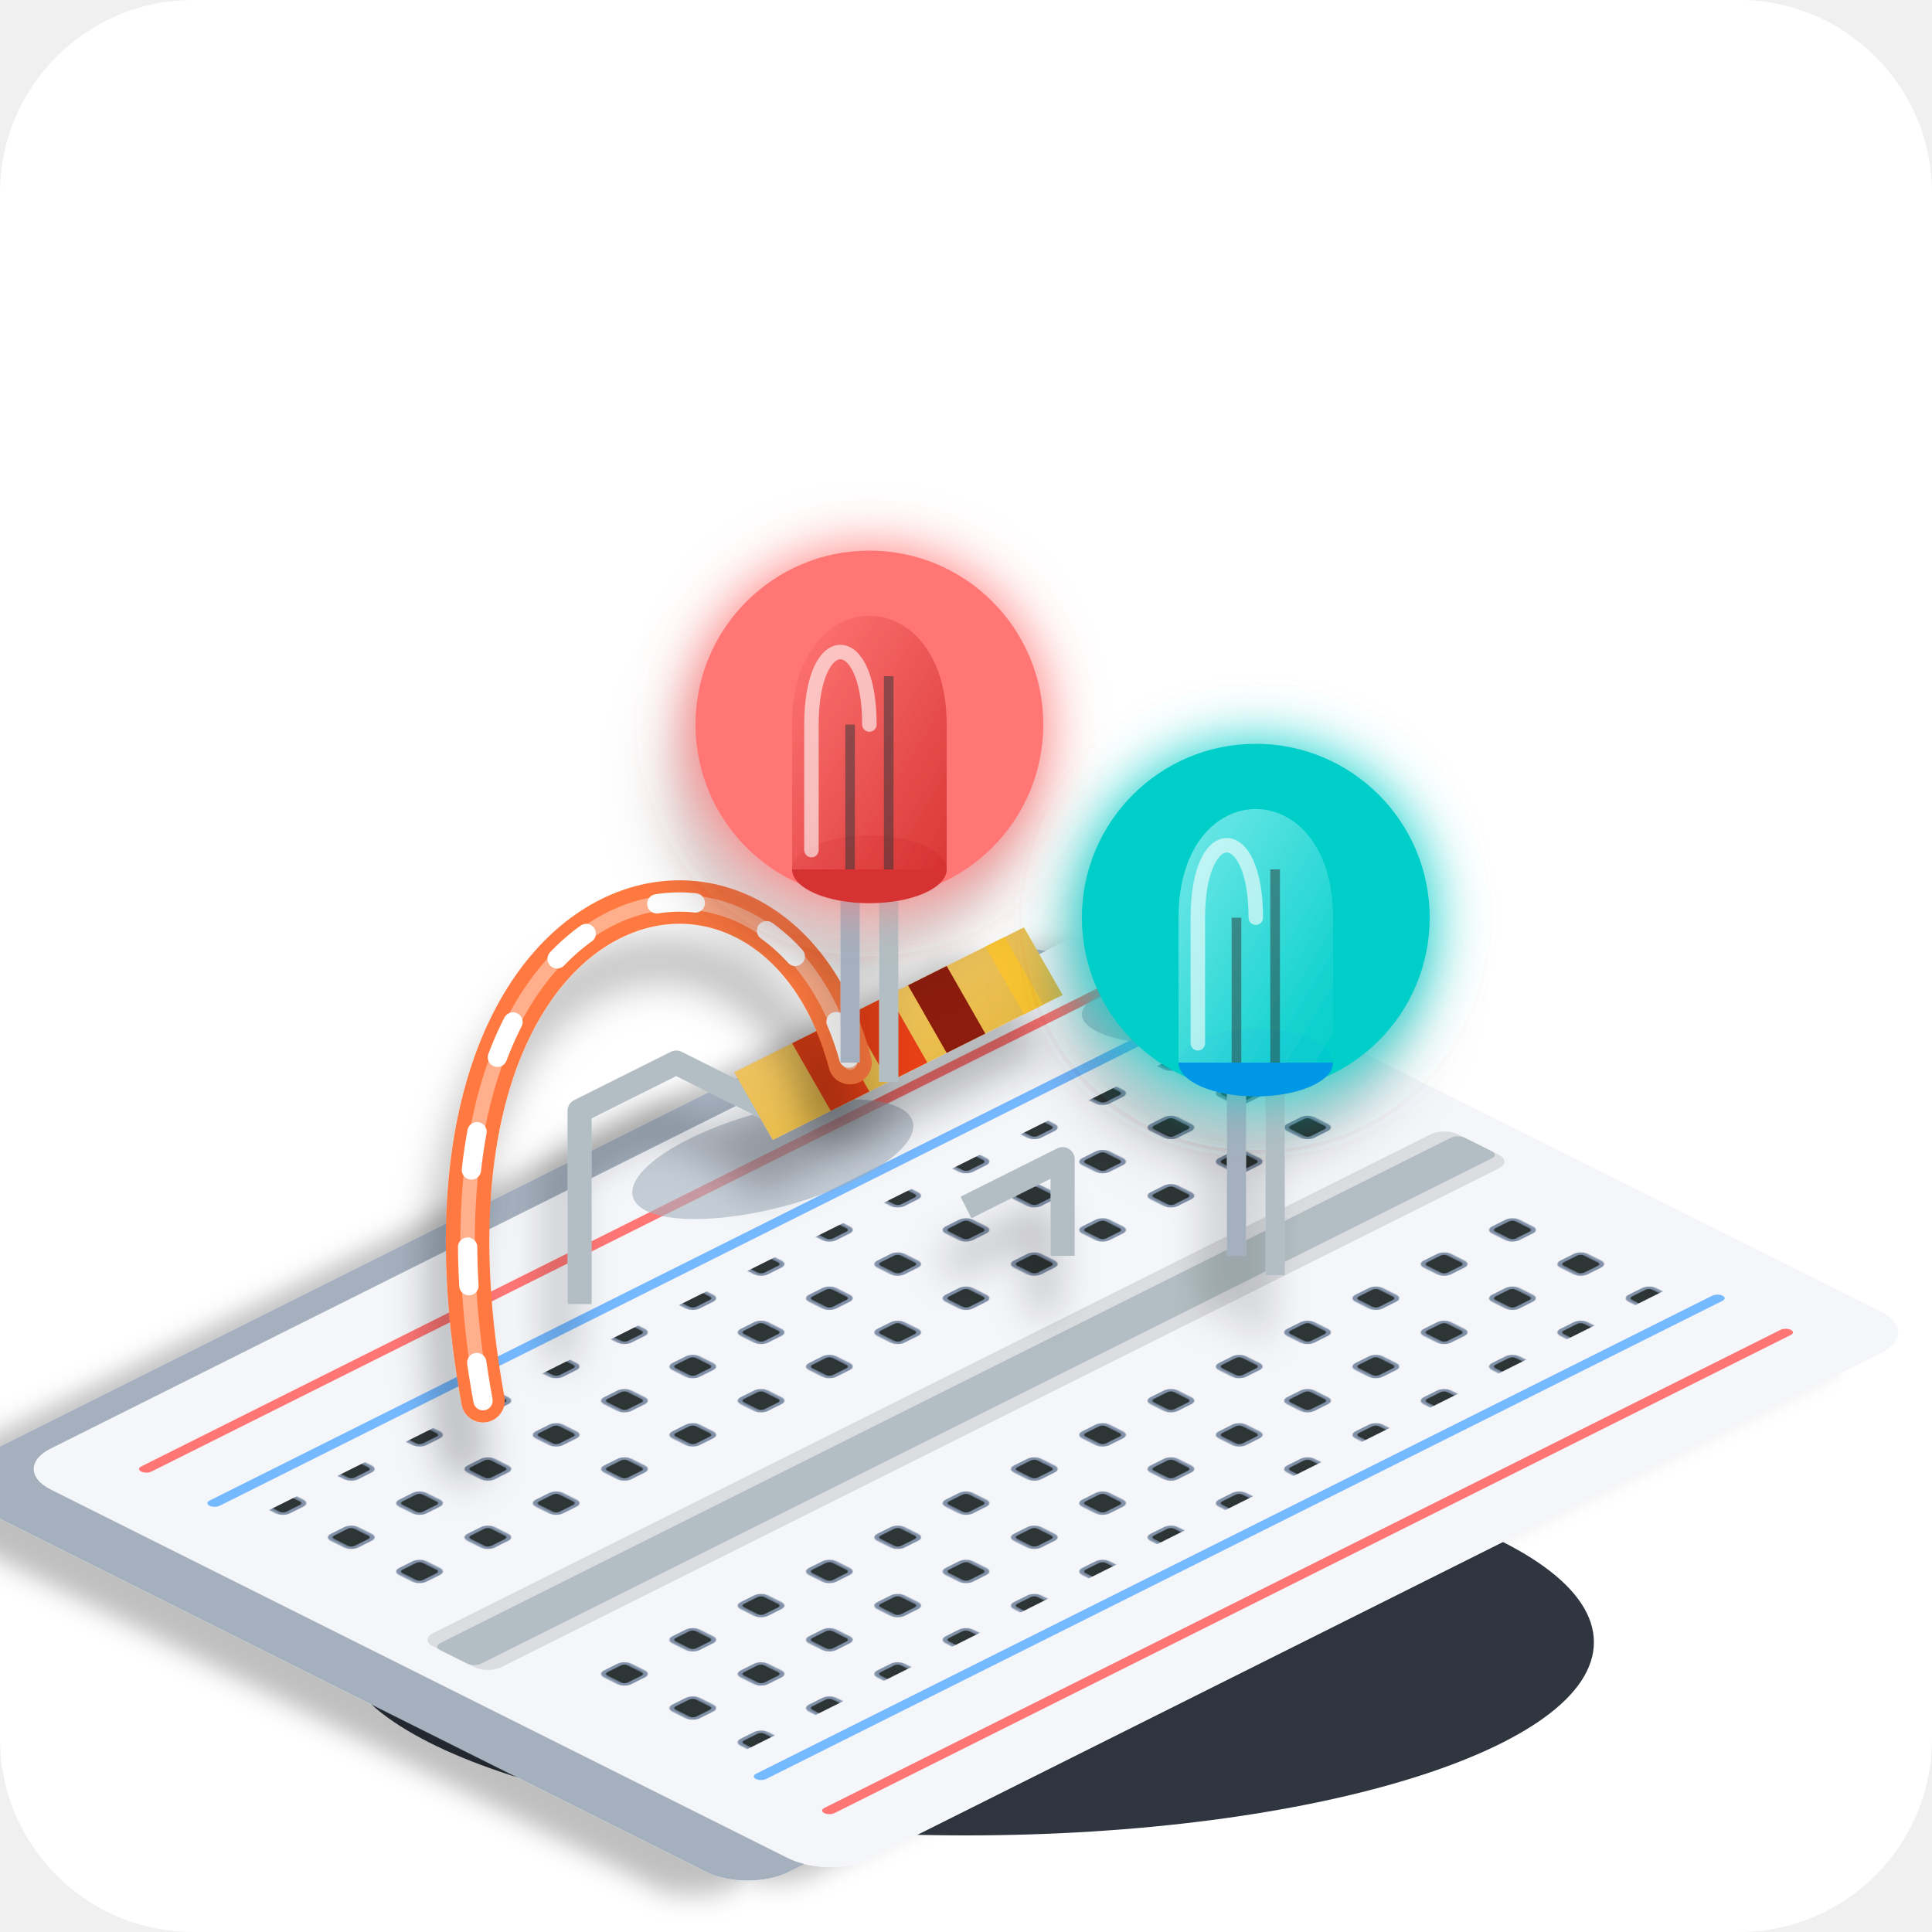
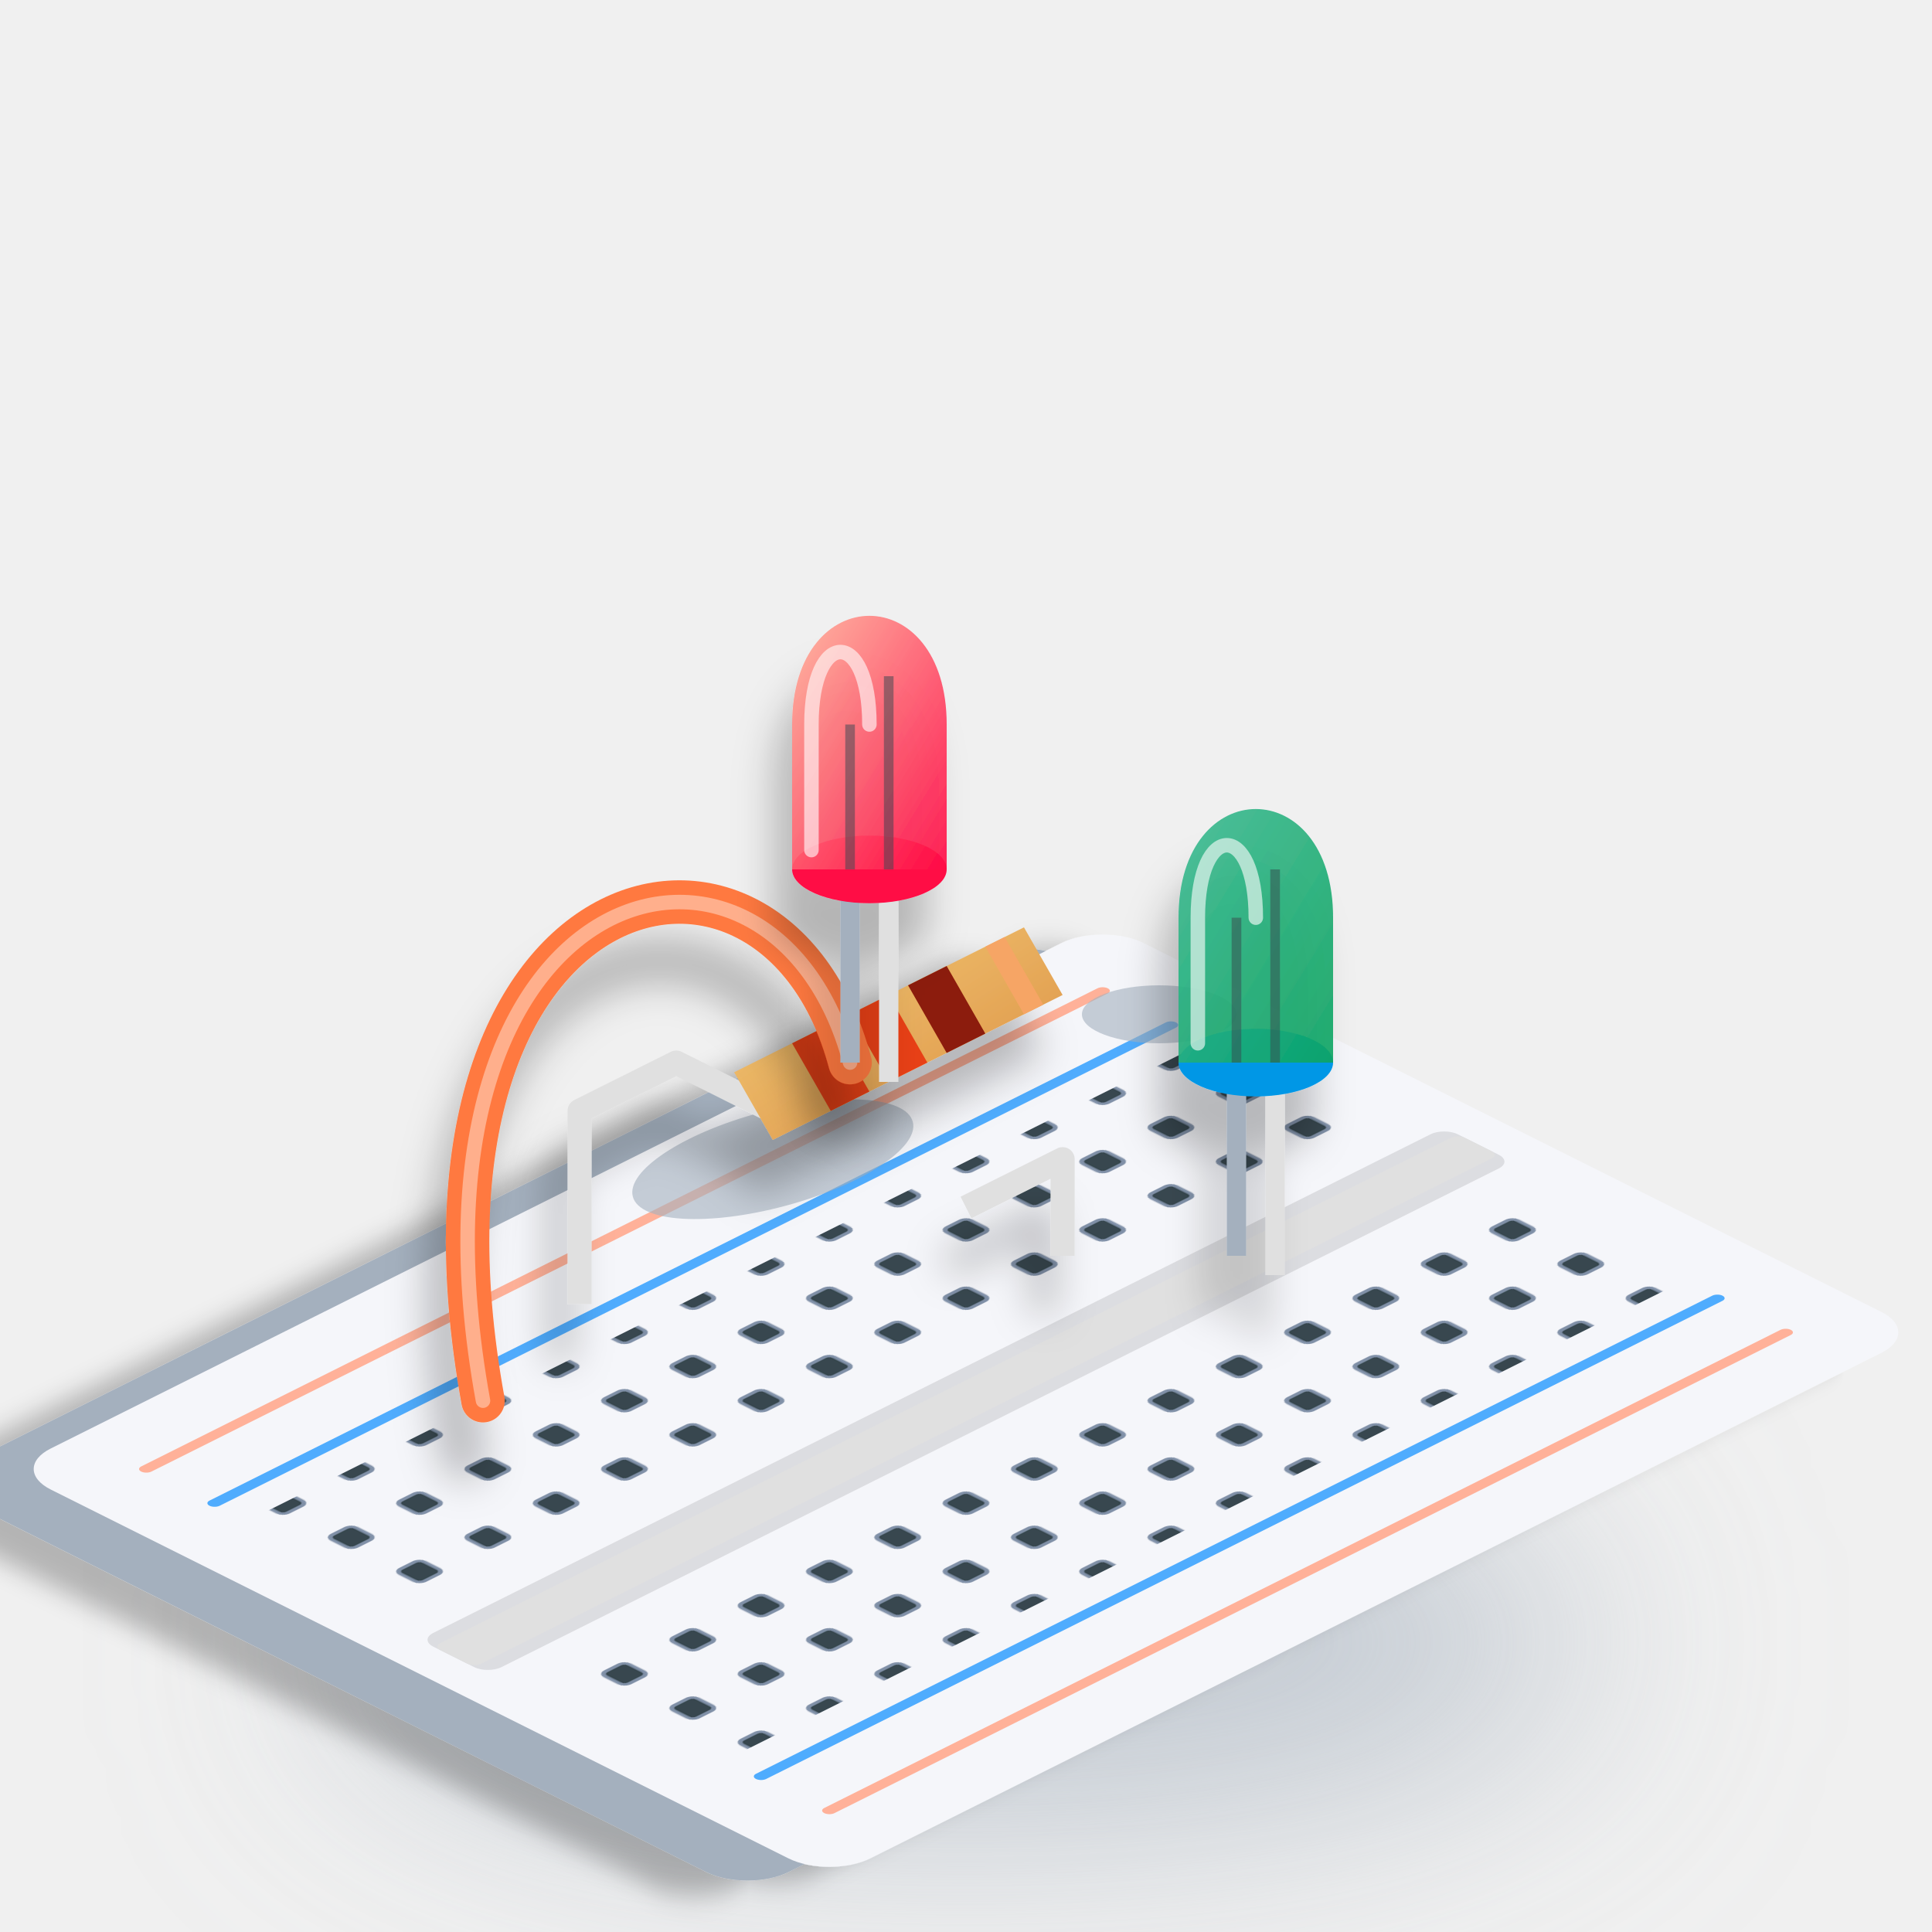
<svg xmlns="http://www.w3.org/2000/svg" viewBox="0 0 200 200" width="100%" height="100%">
  <defs>
+     <filter id="textbookShadowBlur" x="-50%" y="-50%" width="200%" height="200%">
+       <feGaussianBlur in="SourceGraphic" stdDeviation="12" />
+     </filter>
    <style>
-       /* 1. Alternating LED Blinks */
-       .led-red-glow {
-         animation: blinkRed 2s steps(1) infinite;
-         transform-origin: 90px 75px;
+ 
+       svg {
+         background: radial-gradient(circle at center, #ffffff 0%, #f1f3f5 100%);
+         /* Ensure it covers the full viewport without being constrained by viewBox layout */
+         width: 100vw;
+         height: 100vh;
+         margin: 0;
+         padding: 0;
+         overflow: hidden;
      }
-       .led-cyan-glow {
-         animation: blinkCyan 2s steps(1) infinite;
-         transform-origin: 130px 95px;
+     
+       /* --- 5s NARRATIVE ANIMATION SEQUENCE --- */
+       /* Story: 
+          0-1s: Board powers up (LEDs blink on).
+          1-2.5s: Data current flows through the traces.
+          2.5-4s: The CPU processes the data (glows/pulses).
+          4-5s: Power down to idle state.
+       */
+ 
+       /* 1. LEDs Power Up */
+       .led-red-glow, .led-cyan-glow { transform-origin: center; opacity: 0; }
+       @keyframes powerUpLED {
+         0%, 5% { opacity: 0; transform: scale(0.5); }
+         10%, 80% { opacity: 0.9; transform: scale(1.1); }
+         85%, 100% { opacity: 0; transform: scale(0.5); }
      }

-       @keyframes blinkRed {
-         0%, 49% { opacity: 0.9; transform: scale(1.1); } /* ON */
-         50%, 100% { opacity: 0.1; transform: scale(0.9); } /* OFF */
+       /* 2. Data Flowing (Electron Traces) */
+       .current-flow {
+         stroke-dasharray: 4 8;
+         stroke-dashoffset: 24;
+         opacity: 0;
      }
-       @keyframes blinkCyan {
-         0%, 49% { opacity: 0.1; transform: scale(0.9); } /* OFF */
-         50%, 100% { opacity: 0.9; transform: scale(1.1); } /* ON */
+       @keyframes flowData {
+         0%, 15% { opacity: 0; stroke-dashoffset: 24; }
+         20% { opacity: 1; stroke-dashoffset: 24; }
+         60%, 80% { opacity: 1; stroke-dashoffset: -24; }
+         85%, 100% { opacity: 0; }
      }

-       /* 2. Visualizing Current Flow through the wire */
-       .current-flow {
-         stroke-dasharray: 4 8;
-         animation: flowElectrons 1s linear infinite;
+       /* 3. Central Processors (The Resistor looking things) processing */
+       .cpu-process { }
+       @keyframes processCPU {
+         0%, 50% { filter: brightness(1); transform: scale(1); }
+         55%, 65%, 75% { filter: brightness(1.5) drop-shadow(0 0 5px #ffb199); transform: scale(1.05); }
+         60%, 70% { filter: brightness(1); transform: scale(1); }
+         85%, 100% { filter: brightness(1); transform: scale(1); }
      }

-       @keyframes flowElectrons {
-         0% { stroke-dashoffset: 24; }
-         100% { stroke-dashoffset: 0; } /* Moves dots along the path */
+       /* 4. Subtle Hover for the whole board */
+       .board-assembly { transform-origin: 100px 145px; }
+       @keyframes premiumHover {
+         0%, 100% { transform: translateY(0px) rotateX(0deg); }
+         40%, 60% { transform: translateY(-5px) rotateX(2deg); }
      }

-       /* 3. Subtle Hover for the whole board */
-       .board-assembly {
-         animation: premiumHover 6s ease-in-out infinite alternate;
-         transform-origin: 100px 145px;
+       /* 5. Floor Shadow Breathing */
+       .floor-shadow { transform-origin: 100px 170px; }
+       @keyframes shadowBreathe {
+         0%, 100% { transform: scale(1); opacity: 0.15; }
+         40%, 60% { transform: scale(1.05); opacity: 0.1; }
      }

-       @keyframes premiumHover {
-         0% { transform: translateY(0px); }
-         100% { transform: translateY(-4px); }
-       }
- 
-       /* 4. Floor Shadow Breathing */
-       .floor-shadow {
-         animation: shadowBreathe 6s ease-in-out infinite alternate;
-         transform-origin: 100px 170px;
-       }
- 
-       @keyframes shadowBreathe {
-         0% { transform: scale(1); opacity: 0.15; }
-         100% { transform: scale(1.05); opacity: 0.1; }
-       }
-     </style>
+       svg:hover .led-red-glow, svg:hover .led-cyan-glow { animation: powerUpLED 5s cubic-bezier(0.25, 1, 0.5, 1) forwards; }
+       svg:hover .current-flow { animation: flowData 5s linear forwards; }
+       svg:hover .resistor-group { animation: processCPU 5s ease-in-out forwards; transform-origin: 90px 110px; }
+       svg:hover .board-assembly { animation: premiumHover 5s ease-in-out forwards; }
+       svg:hover .floor-shadow { animation: shadowBreathe 5s ease-in-out forwards; }
+       </style>
    <linearGradient id="boardEdgeLeft" x1="0%" y1="0%" x2="0%" y2="100%">
      <stop offset="0%" stop-color="#dcdde1" />
      <stop offset="100%" stop-color="#a4b0be" />
    </linearGradient>
    <linearGradient id="boardEdgeRight" x1="0%" y1="0%" x2="0%" y2="100%">
      <stop offset="0%" stop-color="#a4b0be" />
      <stop offset="100%" stop-color="#7f8fa6" />
    </linearGradient>
    <linearGradient id="ledRed" x1="0%" y1="0%" x2="100%" y2="100%">
-       <stop offset="0%" stop-color="#ff7675" />
-       <stop offset="100%" stop-color="#d63031" />
+       <stop offset="0%" stop-color="#ffb199" />
+       <stop offset="100%" stop-color="#ff0844" />
    </linearGradient>
    <linearGradient id="ledCyan" x1="0%" y1="0%" x2="100%" y2="100%">
-       <stop offset="0%" stop-color="#81ecec" />
-       <stop offset="100%" stop-color="#00cec9" />
+       <stop offset="0%" stop-color="#3cba92" />
+       <stop offset="100%" stop-color="#0ba360" />
    </linearGradient>
    <linearGradient id="resistorBody" x1="0%" y1="0%" x2="100%" y2="100%">
      <stop offset="0%" stop-color="#f5cd79" />
-       <stop offset="100%" stop-color="#e1b12c" />
+       <stop offset="100%" stop-color="#da8d41" />
    </linearGradient>
    <filter id="neonGlow" x="-50%" y="-50%" width="200%" height="200%">
      <feGaussianBlur in="SourceGraphic" stdDeviation="3" result="blur" />
      <feMerge>
        <feMergeNode in="blur" />
        <feMergeNode in="SourceGraphic" />
      </feMerge>
    </filter>
    <filter id="softShadow" x="-50%" y="-50%" width="200%" height="200%">
      <feGaussianBlur in="SourceAlpha" stdDeviation="2" />
      <feOffset dx="-2" dy="6" result="offsetblur" />
      <feComponentTransfer>
        <feFuncA type="linear" slope="0.25" />
      </feComponentTransfer>
      <feMerge>
        <feMergeNode />
        <feMergeNode in="SourceGraphic" />
      </feMerge>
    </filter>
    <pattern id="holePattern" width="10" height="10" patternUnits="userSpaceOnUse">
      <rect x="3" y="3" width="4" height="4" rx="1" fill="#7f8fa6" />
-       <rect x="3.5" y="3.5" width="3" height="3" rx="0.5" fill="#2d3436" />
+       <rect x="3.5" y="3.5" width="3" height="3" rx="0.5" fill="#37474f" />
    </pattern>
  </defs>
-   <rect width="200" height="200" fill="#ffffff" rx="20" />
-   <ellipse cx="100" cy="170" rx="65" ry="20" fill="#2f3640" class="floor-shadow" />
+   <ellipse cx="100" cy="170" rx="65" ry="20" fill="#a4b0be" filter="url(#textbookShadowBlur)" opacity="0.6" class="floor-shadow" />
  <g class="board-assembly">
    <g transform="translate(100, 145) scale(1, 0.5) rotate(45)" filter="url(#softShadow)">
      <rect x="-60" y="-80" width="120" height="160" rx="6" fill="#a4b0be" transform="translate(-4, 8)" />
      <rect x="-60" y="-80" width="120" height="160" rx="6" fill="#f5f6fa" />
      <rect x="-5" y="-75" width="10" height="150" rx="2" fill="#dcdde1" />
-       <rect x="-3" y="-75" width="6" height="150" rx="1" fill="#b2bec3" />
-       <line x1="-50" y1="-70" x2="-50" y2="70" stroke="#ff7675" stroke-width="1.5" stroke-linecap="round" />
-       <line x1="-40" y1="-70" x2="-40" y2="70" stroke="#74b9ff" stroke-width="1.5" stroke-linecap="round" />
-       <line x1="40" y1="-70" x2="40" y2="70" stroke="#74b9ff" stroke-width="1.5" stroke-linecap="round" />
-       <line x1="50" y1="-70" x2="50" y2="70" stroke="#ff7675" stroke-width="1.5" stroke-linecap="round" />
+       <rect x="-3" y="-75" width="6" height="150" rx="1" fill="#e0e0e0" />
+       <line x1="-50" y1="-70" x2="-50" y2="70" stroke="#ffb199" stroke-width="1.5" stroke-linecap="round" />
+       <line x1="-40" y1="-70" x2="-40" y2="70" stroke="#4facfe" stroke-width="1.5" stroke-linecap="round" />
+       <line x1="40" y1="-70" x2="40" y2="70" stroke="#4facfe" stroke-width="1.5" stroke-linecap="round" />
+       <line x1="50" y1="-70" x2="50" y2="70" stroke="#ffb199" stroke-width="1.5" stroke-linecap="round" />
      <rect x="-35" y="-70" width="25" height="140" fill="url(#holePattern)" />
      <rect x="10" y="-70" width="25" height="140" fill="url(#holePattern)" />
    </g>
    <ellipse cx="80" cy="120" rx="15" ry="5" fill="#a4b0be" opacity="0.6" transform="rotate(-15 80 120)" />
    <ellipse cx="120" cy="105" rx="8" ry="3" fill="#a4b0be" opacity="0.6" />
-     <g filter="url(#softShadow)">
-       <path d="M 60 135 L 60 115 L 70 110 L 80 115" fill="none" stroke="#b2bec3" stroke-width="2.5" stroke-linejoin="round" />
-       <path d="M 100 125 L 110 120 L 110 130" fill="none" stroke="#b2bec3" stroke-width="2.5" stroke-linejoin="round" />
+     <g filter="url(#softShadow)" class="resistor-group">
+       <path d="M 60 135 L 60 115 L 70 110 L 80 115" fill="none" stroke="#e0e0e0" stroke-width="2.5" stroke-linejoin="round" />
+       <path d="M 100 125 L 110 120 L 110 130" fill="none" stroke="#e0e0e0" stroke-width="2.5" stroke-linejoin="round" />
      <polygon points="76,111 106,96 110,103 80,118" fill="url(#resistorBody)" />
      <polygon points="82,108 86,106 90,113 86,115" fill="#e84118" />
      <polygon points="88,105 92,103 96,110 92,112" fill="#e84118" />
      <polygon points="94,102 98,100 102,107 98,109" fill="#8c1c0b" />
-       <polygon points="102,98 104,97 108,104 106,105" fill="#fbc531" />
+       <polygon points="102,98 104,97 108,104 106,105" fill="#f6a565" />
    </g>
    <g filter="url(#softShadow)">
      <path d="M 50 145 C 40 90, 80 80, 88 110" fill="none" stroke="#ff793f" stroke-width="4.5" stroke-linecap="round" />
      <path d="M 50 145 C 40 90, 80 80, 88 110" fill="none" stroke="#ffffff" stroke-width="1.5" stroke-linecap="round" opacity="0.4" />
      <path d="M 50 145 C 40 90, 80 80, 88 110" fill="none" stroke="#ffffff" stroke-width="2" stroke-linecap="round" class="current-flow" />
    </g>
    <g filter="url(#softShadow)">
      <line x1="88" y1="110" x2="88" y2="90" stroke="#a4b0be" stroke-width="2" />
-       <line x1="92" y1="112" x2="92" y2="90" stroke="#b2bec3" stroke-width="2" />
-       <circle cx="90" cy="75" r="18" fill="#ff7675" filter="url(#neonGlow)" class="led-red-glow" />
-       <ellipse cx="90" cy="90" rx="8" ry="3.5" fill="#d63031" />
+       <line x1="92" y1="112" x2="92" y2="90" stroke="#e0e0e0" stroke-width="2" />
+       <circle cx="90" cy="75" r="18" fill="#ffb199" filter="url(#neonGlow)" class="led-red-glow" />
+       <ellipse cx="90" cy="90" rx="8" ry="3.5" fill="#ff0844" />
      <path d="M 82 90 L 82 75 C 82 60, 98 60, 98 75 L 98 90 Z" fill="url(#ledRed)" opacity="0.9" />
-       <line x1="88" y1="90" x2="88" y2="75" stroke="#2d3436" stroke-width="1" opacity="0.5" />
-       <line x1="92" y1="90" x2="92" y2="70" stroke="#2d3436" stroke-width="1" opacity="0.5" />
+       <line x1="88" y1="90" x2="88" y2="75" stroke="#37474f" stroke-width="1" opacity="0.5" />
+       <line x1="92" y1="90" x2="92" y2="70" stroke="#37474f" stroke-width="1" opacity="0.5" />
      <path d="M 84 88 L 84 75 C 84 65, 90 65, 90 75" fill="none" stroke="#ffffff" stroke-width="1.5" stroke-linecap="round" opacity="0.6" />
    </g>
    <g filter="url(#softShadow)">
      <line x1="128" y1="130" x2="128" y2="110" stroke="#a4b0be" stroke-width="2" />
-       <line x1="132" y1="132" x2="132" y2="110" stroke="#b2bec3" stroke-width="2" />
-       <circle cx="130" cy="95" r="18" fill="#00cec9" filter="url(#neonGlow)" class="led-cyan-glow" />
+       <line x1="132" y1="132" x2="132" y2="110" stroke="#e0e0e0" stroke-width="2" />
+       <circle cx="130" cy="95" r="18" fill="#0ba360" filter="url(#neonGlow)" class="led-cyan-glow" />
      <ellipse cx="130" cy="110" rx="8" ry="3.5" fill="#0097e6" />
      <path d="M 122 110 L 122 95 C 122 80, 138 80, 138 95 L 138 110 Z" fill="url(#ledCyan)" opacity="0.9" />
-       <line x1="128" y1="110" x2="128" y2="95" stroke="#2d3436" stroke-width="1" opacity="0.5" />
-       <line x1="132" y1="110" x2="132" y2="90" stroke="#2d3436" stroke-width="1" opacity="0.5" />
+       <line x1="128" y1="110" x2="128" y2="95" stroke="#37474f" stroke-width="1" opacity="0.5" />
+       <line x1="132" y1="110" x2="132" y2="90" stroke="#37474f" stroke-width="1" opacity="0.5" />
      <path d="M 124 108 L 124 95 C 124 85, 130 85, 130 95" fill="none" stroke="#ffffff" stroke-width="1.5" stroke-linecap="round" opacity="0.6" />
    </g>
  </g>
</svg>
